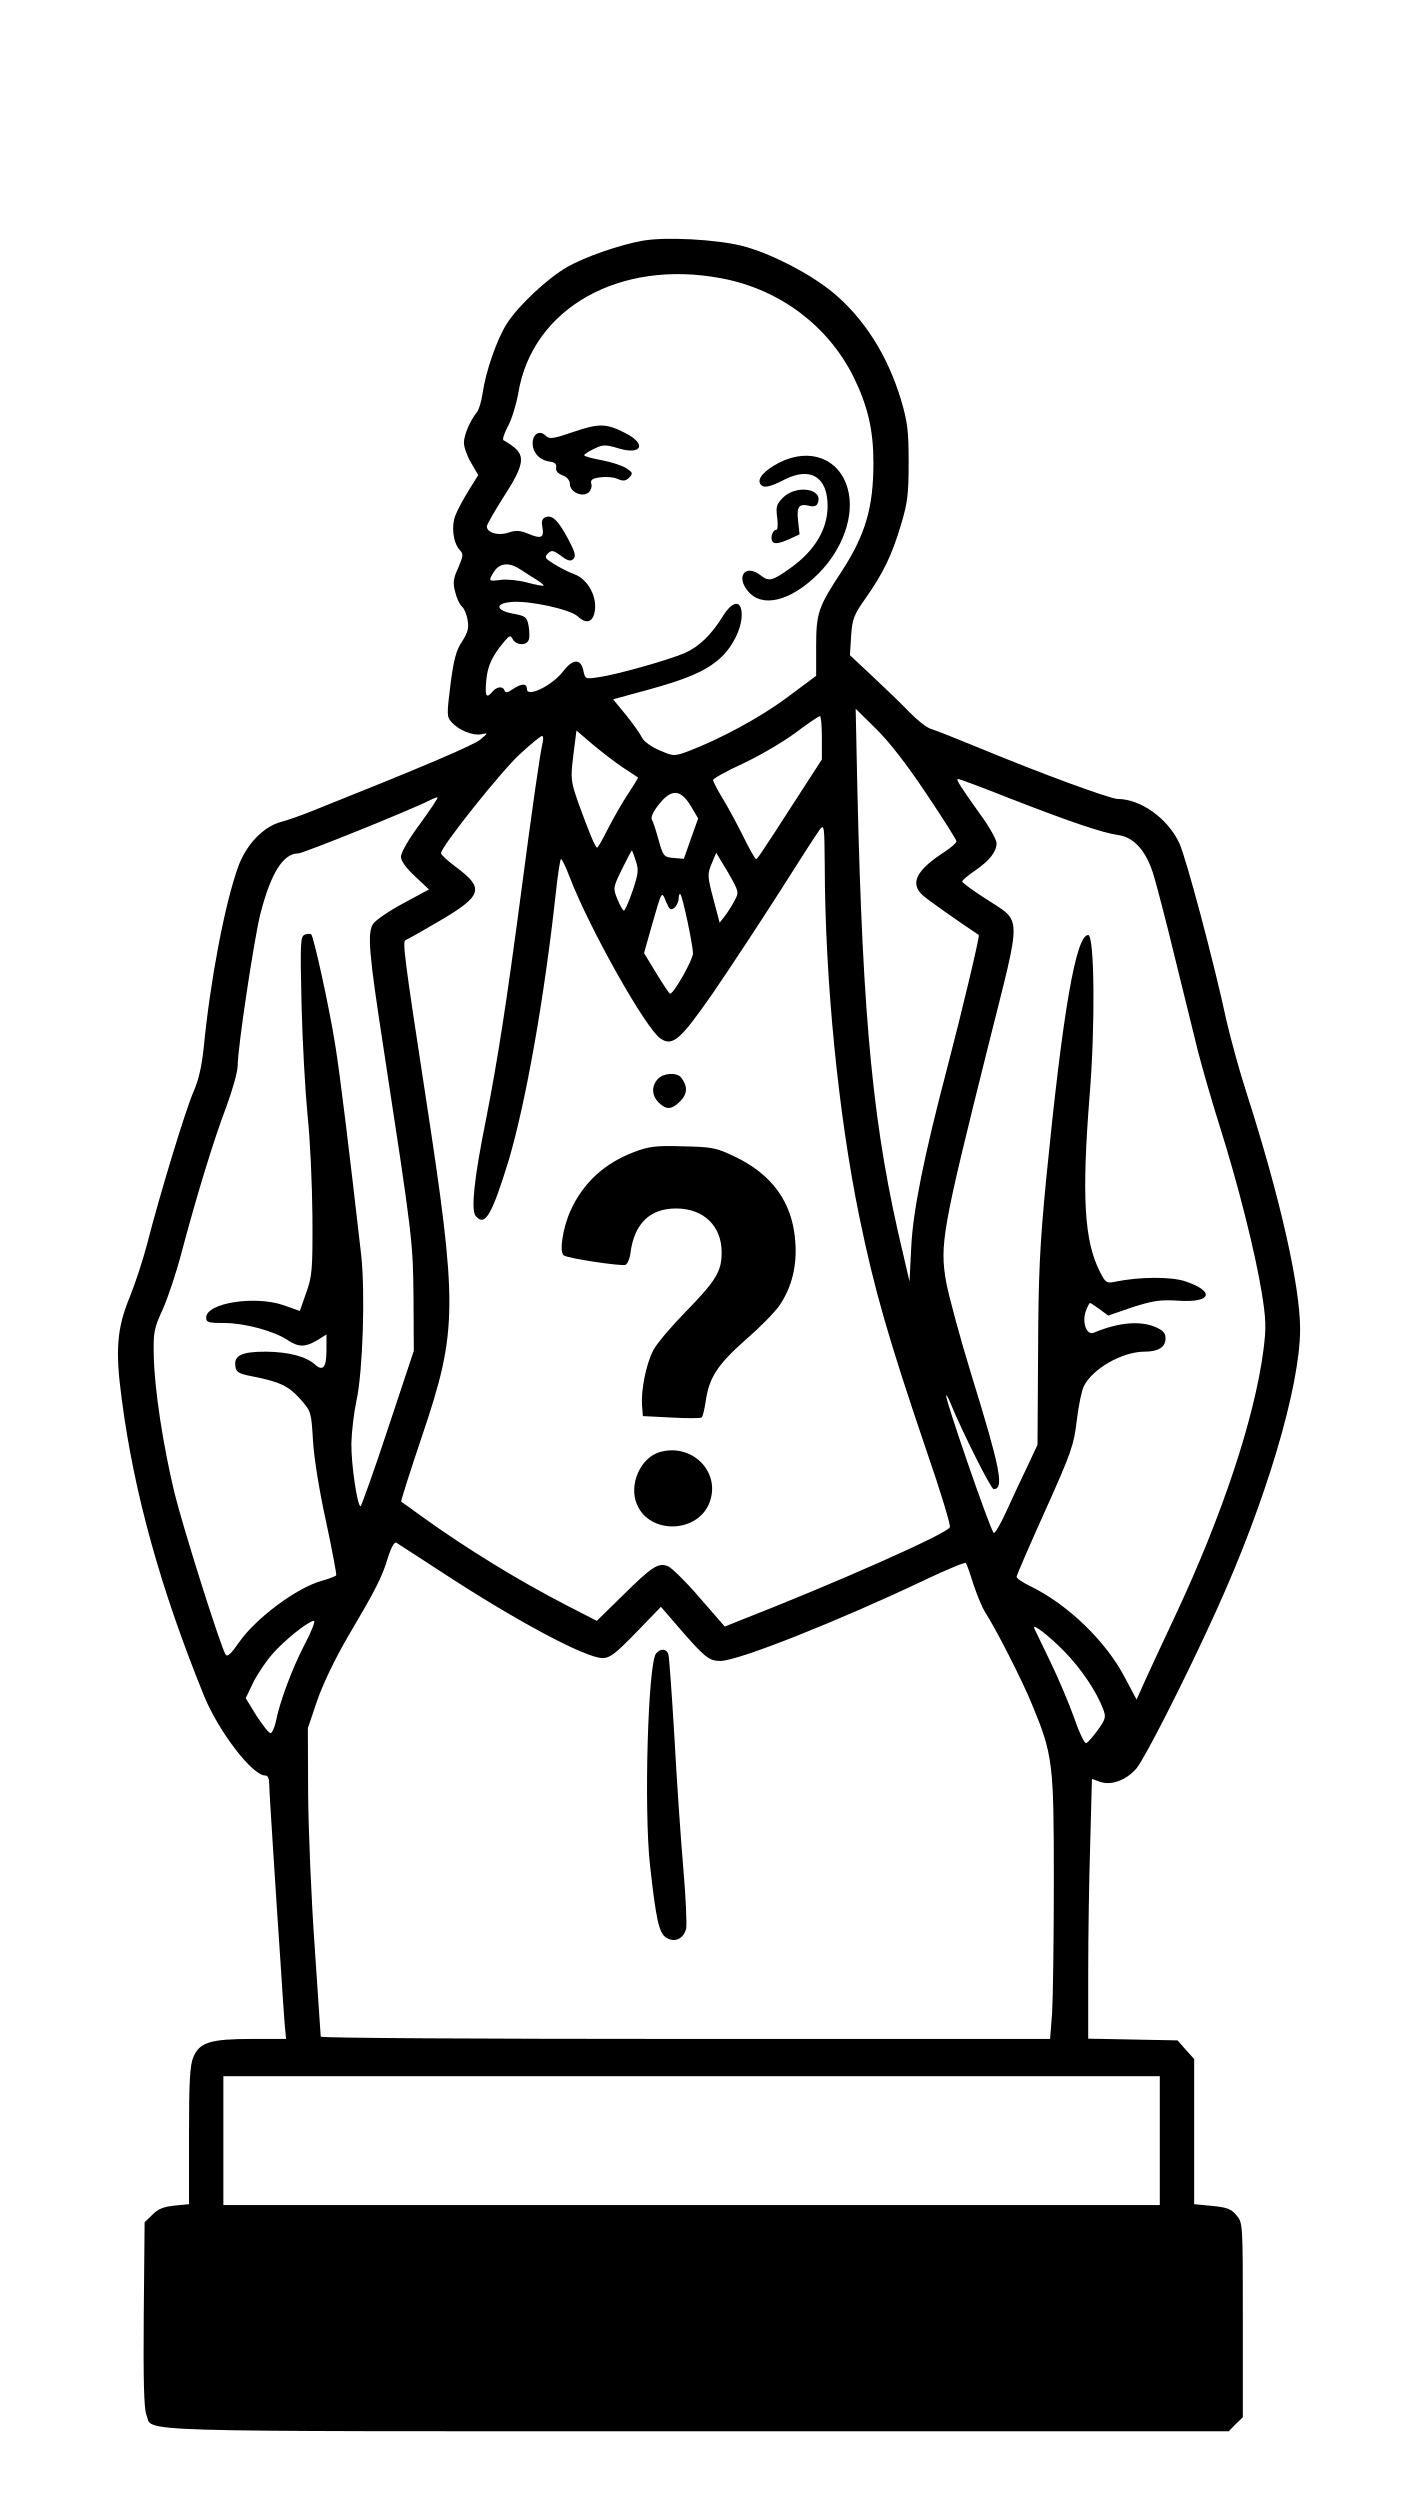
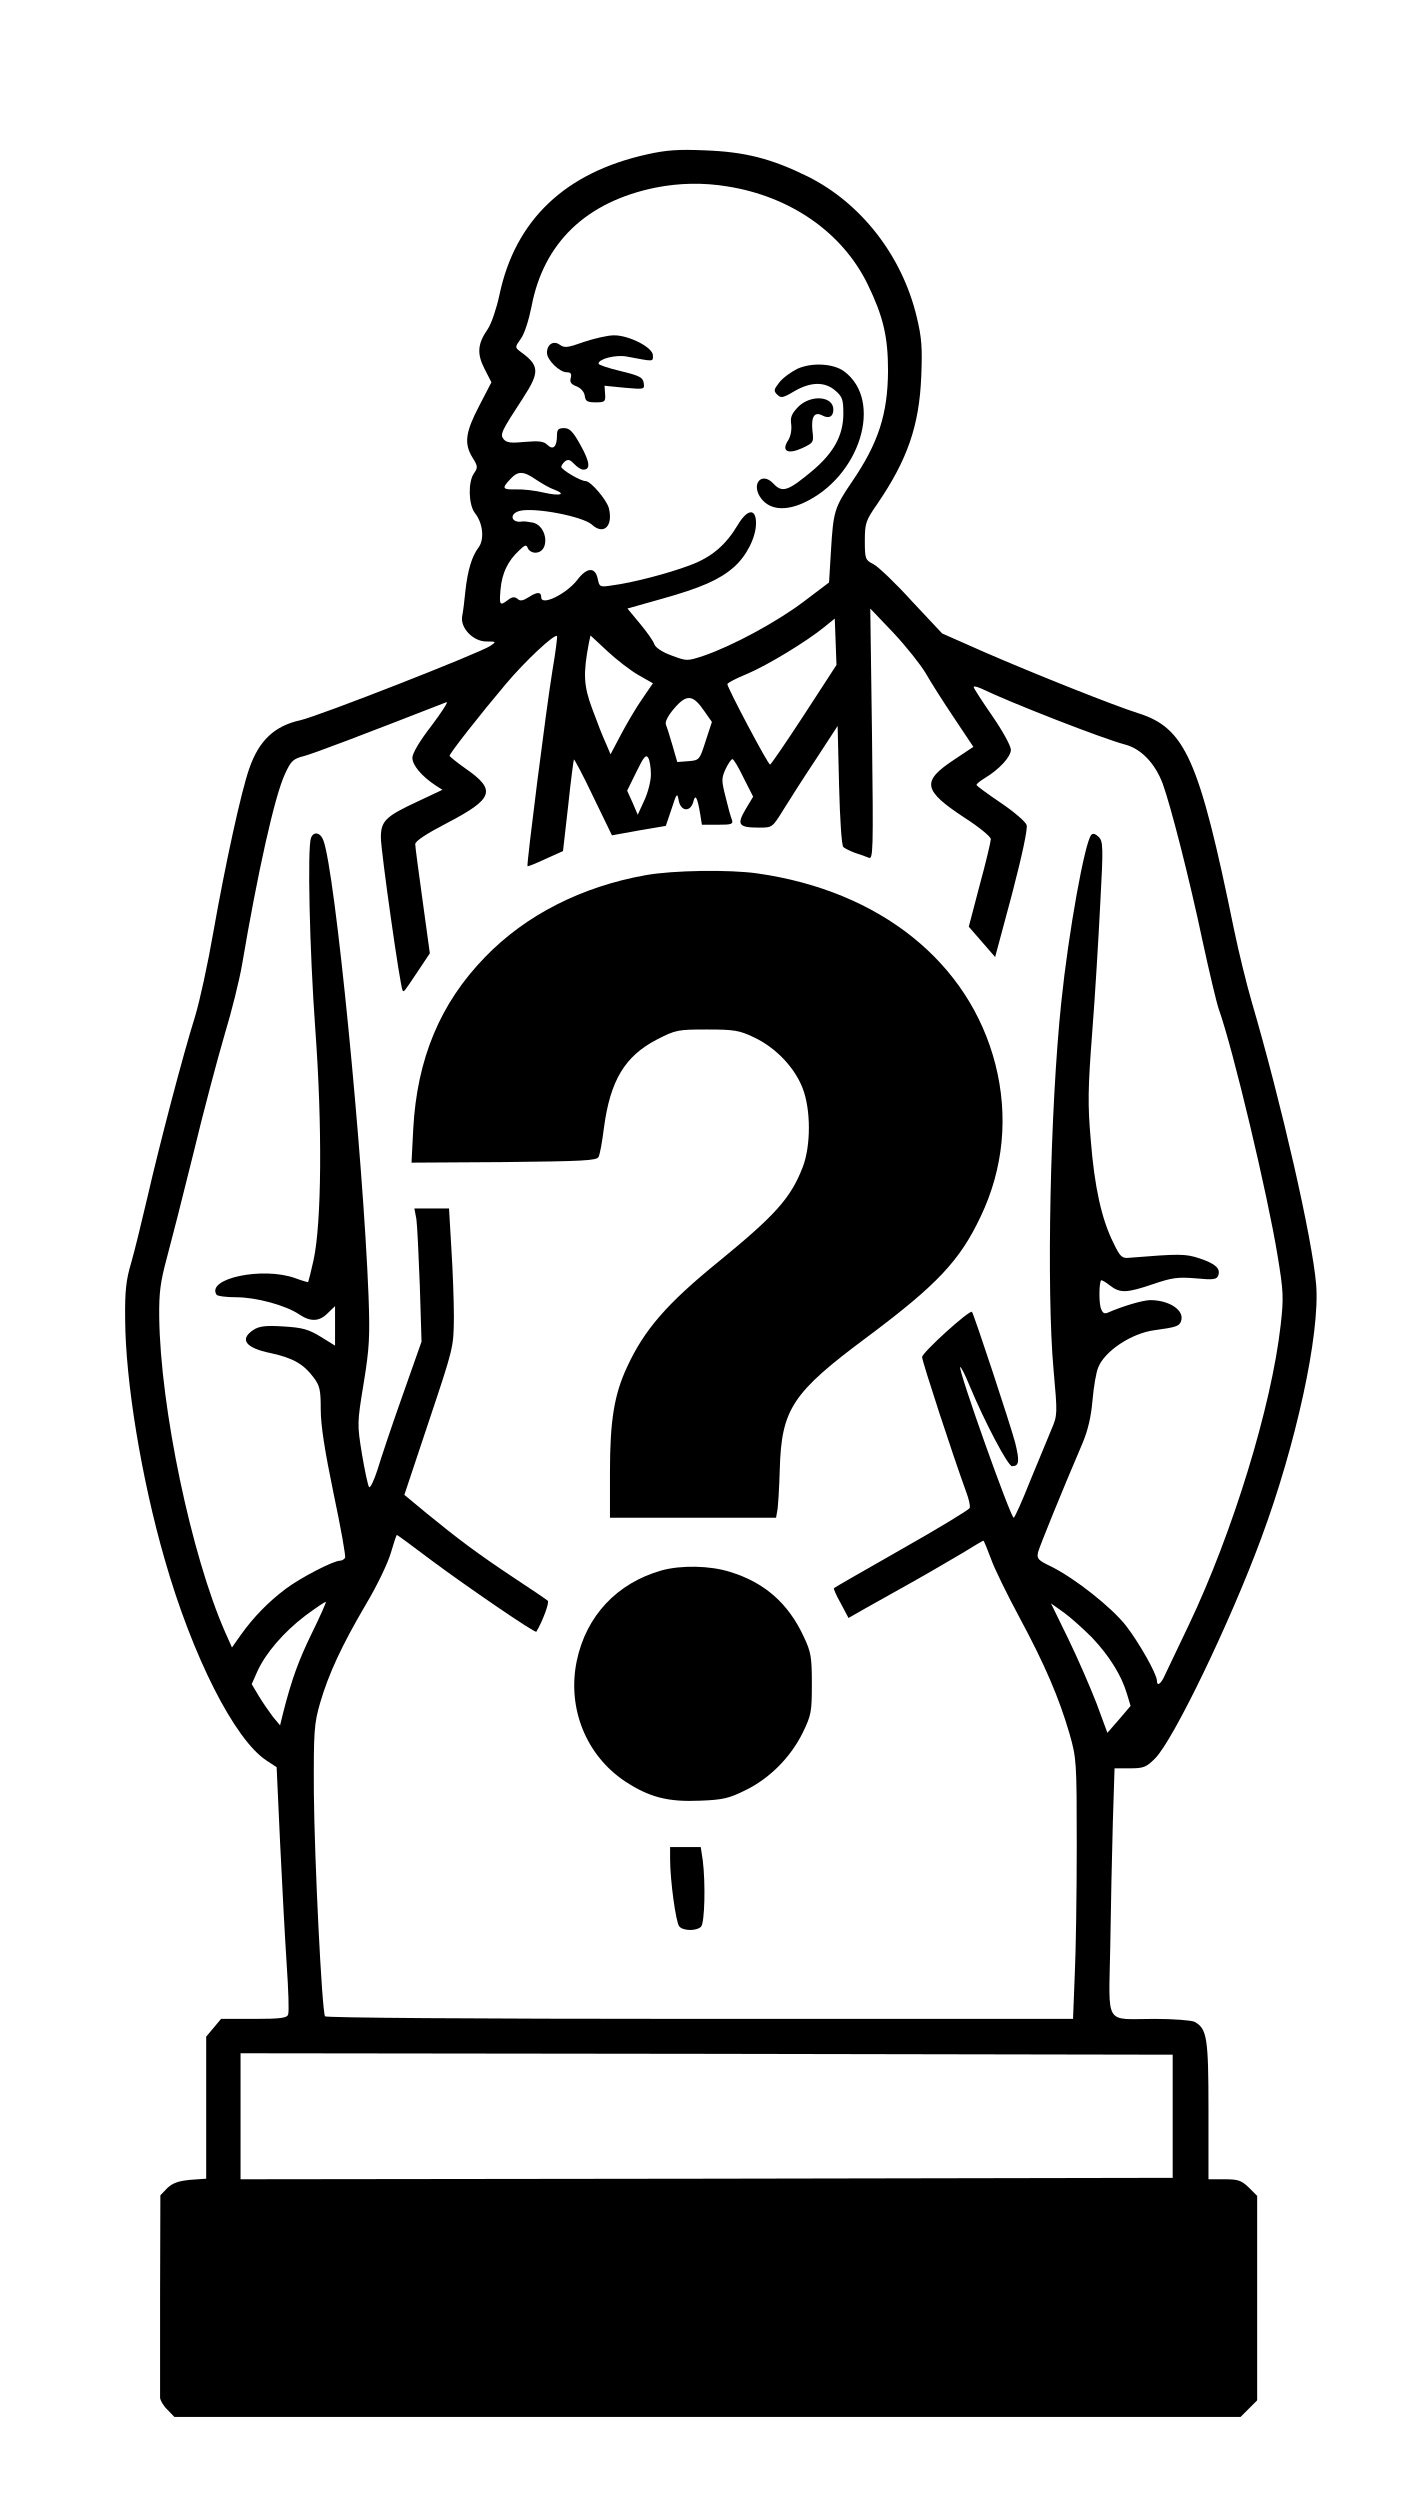
<svg xmlns="http://www.w3.org/2000/svg" version="1.0" width="491pt" height="873pt" viewBox="0 0 491 873" preserveAspectRatio="xMidYMid meet">
  <g transform="translate(0,873) scale(0.1,-0.1)" fill="#000000" stroke="none">
-     <path d="M2242 7889 c-78 -14 -199 -56 -261 -91 -69 -40 -171 -135 -211 -198 -35 -55 -74 -167 -85 -245 -4 -27 -13 -57 -20 -65 -23 -28 -45 -79 -45 -106 0 -15 11 -47 25 -70 l25 -43 -33 -53 c-18 -29 -39 -68 -46 -86 -16 -38 -9 -97 14 -122 14 -15 13 -21 -5 -63 -18 -39 -19 -53 -10 -86 5 -21 16 -44 24 -50 7 -6 16 -27 19 -47 5 -28 0 -44 -20 -75 -20 -30 -29 -63 -40 -150 -13 -105 -13 -112 4 -131 25 -28 75 -48 104 -42 24 5 24 5 -3 -18 -23 -20 -207 -98 -578 -246 -41 -17 -95 -36 -118 -42 -62 -16 -122 -79 -150 -156 -47 -130 -98 -398 -121 -636 -7 -64 -18 -112 -36 -152 -27 -62 -117 -357 -161 -529 -14 -54 -41 -137 -60 -184 -46 -111 -52 -187 -29 -358 43 -330 136 -664 288 -1038 51 -124 168 -277 213 -277 9 0 14 -10 14 -27 0 -16 7 -129 15 -253 8 -124 19 -295 25 -380 5 -85 12 -179 14 -207 l5 -53 -120 0 c-144 0 -183 -12 -204 -64 -12 -28 -15 -87 -15 -274 l0 -239 -51 -5 c-38 -4 -58 -12 -77 -32 l-27 -26 -3 -322 c-2 -230 1 -330 9 -350 26 -62 -122 -58 1917 -58 l1863 0 24 25 25 24 0 340 c0 339 0 340 -23 366 -18 22 -34 27 -85 32 l-62 6 0 253 0 254 -29 32 -29 33 -156 3 -156 3 0 228 c0 125 3 329 7 453 l6 226 28 -10 c39 -14 91 5 127 46 28 32 174 319 279 551 173 380 293 782 293 984 0 151 -71 463 -186 821 -26 80 -57 195 -71 255 -43 202 -142 573 -165 621 -40 86 -135 154 -215 154 -26 0 -271 90 -483 178 -80 33 -156 63 -170 67 -14 4 -47 30 -75 59 -27 28 -85 84 -129 125 l-78 73 4 66 c4 60 9 74 50 132 62 88 93 152 124 257 23 76 27 106 27 218 0 112 -4 142 -27 220 -47 155 -129 284 -239 375 -81 66 -217 136 -314 161 -90 23 -271 33 -351 18z m278 -131 c202 -38 371 -165 460 -343 50 -102 70 -186 70 -301 0 -157 -28 -252 -112 -381 -81 -123 -88 -144 -88 -261 l0 -102 -102 -76 c-94 -70 -237 -147 -349 -189 -45 -16 -48 -16 -96 5 -29 12 -55 31 -61 44 -6 13 -31 48 -55 78 l-46 56 117 32 c140 38 205 66 254 109 45 39 78 105 78 154 0 53 -31 51 -66 -5 -39 -64 -84 -107 -132 -128 -54 -24 -242 -77 -303 -85 -45 -7 -46 -6 -52 24 -9 42 -37 41 -71 -4 -39 -50 -126 -92 -126 -61 0 21 -19 20 -50 -1 -17 -12 -25 -13 -28 -5 -5 17 -27 15 -42 -3 -22 -26 -27 -17 -22 38 4 51 21 87 63 137 19 22 22 23 30 7 12 -21 48 -22 55 -2 4 8 3 30 0 49 -6 31 -10 35 -54 43 -62 11 -65 37 -4 41 62 5 203 -26 229 -50 33 -31 57 -20 61 27 4 50 -30 105 -73 120 -17 6 -47 21 -68 34 -34 21 -37 25 -24 38 13 13 19 12 46 -8 24 -18 34 -20 43 -11 10 10 6 24 -17 68 -36 67 -56 87 -80 78 -12 -5 -15 -14 -11 -35 7 -37 -4 -42 -49 -23 -29 12 -44 13 -70 4 -36 -12 -75 0 -75 22 0 6 27 53 60 105 68 105 75 140 34 172 -14 11 -30 21 -35 23 -6 2 1 23 14 48 14 25 30 78 37 118 49 296 354 468 710 400z m-702 -1017 c15 -10 40 -26 55 -35 16 -10 27 -19 25 -21 -2 -2 -28 3 -58 11 -30 8 -72 12 -92 9 -43 -6 -44 -4 -22 30 20 30 54 32 92 6z m1417 -783 c58 -86 105 -161 105 -166 0 -5 -19 -22 -42 -37 -99 -64 -122 -110 -75 -152 16 -15 123 -90 195 -138 4 -3 -59 -268 -108 -455 -84 -319 -122 -509 -128 -635 l-6 -120 -22 95 c-105 437 -141 805 -160 1620 l-6 285 71 -70 c46 -45 109 -126 176 -227z m-365 196 l0 -76 -88 -136 c-134 -208 -137 -211 -142 -212 -3 0 -23 35 -44 78 -21 42 -53 102 -72 133 -19 31 -34 61 -34 65 0 5 46 31 103 57 56 26 138 74 182 106 44 33 83 60 88 60 4 1 7 -33 7 -75z m-695 -104 c28 -18 51 -34 53 -35 1 -1 -14 -26 -34 -56 -20 -30 -51 -84 -70 -121 -19 -38 -36 -68 -39 -68 -6 0 -29 56 -65 155 -27 78 -28 84 -18 167 l11 87 56 -48 c31 -26 79 -63 106 -81z m-280 88 c-10 -45 -35 -219 -75 -523 -52 -393 -82 -586 -124 -800 -40 -198 -52 -311 -35 -331 32 -39 56 1 115 193 60 202 125 568 165 936 7 64 15 117 18 117 4 0 17 -28 30 -62 69 -180 267 -532 318 -565 42 -28 69 -4 181 157 57 83 161 241 232 352 71 112 135 212 144 223 14 18 15 7 16 -126 1 -401 47 -869 121 -1229 53 -256 99 -417 235 -818 48 -138 84 -258 81 -265 -8 -22 -398 -195 -744 -330 l-42 -17 -88 101 c-48 56 -98 105 -111 110 -33 13 -55 -1 -157 -102 l-91 -89 -109 56 c-168 87 -344 195 -500 307 -38 28 -72 52 -74 53 -2 2 31 105 73 230 125 370 125 450 11 1194 -73 476 -80 533 -69 537 6 2 61 33 122 69 146 86 154 112 56 185 -30 22 -54 44 -54 50 0 22 215 292 278 348 37 34 70 61 75 61 4 0 5 -10 2 -22z m1634 -197 c203 -79 319 -119 376 -127 56 -8 99 -57 124 -142 11 -37 45 -166 74 -287 30 -121 66 -267 80 -325 15 -58 49 -177 77 -265 63 -200 123 -437 146 -579 15 -93 16 -122 6 -200 -31 -238 -143 -576 -308 -928 -42 -90 -90 -192 -106 -228 l-29 -65 -41 77 c-66 127 -199 255 -330 319 -27 13 -48 27 -48 33 0 5 45 109 100 231 92 205 100 229 110 314 6 51 17 105 25 121 32 62 135 120 212 120 48 0 73 16 73 46 0 19 -8 28 -35 40 -55 23 -130 16 -216 -20 -24 -10 -41 35 -28 74 6 16 13 30 15 30 3 0 18 -10 34 -22 l30 -22 84 29 c73 23 96 27 161 23 116 -8 130 32 23 68 -50 16 -158 16 -245 -2 -29 -6 -33 -3 -52 35 -55 107 -64 263 -36 616 20 244 17 560 -5 560 -43 0 -89 -267 -147 -855 -22 -229 -27 -329 -28 -600 l-2 -325 -35 -75 c-20 -41 -53 -112 -74 -158 -20 -45 -41 -79 -44 -75 -14 15 -172 474 -166 480 2 2 9 -11 16 -29 39 -95 140 -298 150 -298 37 0 24 70 -76 393 -41 133 -81 282 -90 330 -23 131 -14 181 148 829 118 472 119 424 -12 511 -44 28 -80 55 -80 59 0 4 20 21 45 38 51 35 75 66 75 96 0 11 -24 55 -54 96 -74 104 -90 128 -80 128 4 0 87 -31 183 -69z m-1117 -25 l26 -44 -25 -70 -25 -71 -36 3 c-34 3 -36 6 -52 62 -9 33 -19 65 -24 72 -4 8 5 28 24 52 44 56 76 55 112 -4z m-946 -64 c-37 -49 -66 -100 -66 -113 0 -15 17 -39 49 -69 l49 -46 -89 -48 c-49 -26 -97 -59 -106 -72 -21 -33 -15 -101 37 -439 101 -660 102 -669 104 -866 l1 -186 -90 -271 c-49 -149 -93 -271 -96 -272 -11 0 -33 146 -32 220 1 41 9 109 18 150 22 102 31 377 16 510 -43 376 -74 631 -91 735 -21 131 -74 372 -83 382 -3 3 -14 3 -23 -1 -15 -6 -16 -28 -11 -244 3 -130 13 -304 21 -387 9 -82 16 -241 17 -353 1 -187 -1 -209 -22 -267 l-22 -63 -56 20 c-101 35 -271 8 -271 -43 0 -17 8 -19 64 -19 70 0 174 -28 221 -60 38 -25 61 -25 103 0 l32 20 0 -55 c0 -60 -12 -75 -40 -50 -31 28 -91 44 -171 45 -85 0 -113 -13 -107 -51 2 -20 11 -26 58 -35 97 -19 128 -34 168 -79 39 -44 39 -46 45 -147 4 -62 22 -175 46 -283 21 -99 37 -183 35 -186 -2 -3 -24 -12 -50 -19 -89 -25 -231 -131 -290 -216 -26 -38 -40 -51 -46 -42 -18 28 -148 441 -178 562 -41 169 -71 369 -73 481 -2 82 1 96 30 160 18 39 49 131 68 205 52 195 111 389 156 507 21 57 39 121 39 142 0 62 57 440 79 529 37 144 80 212 133 212 17 0 398 154 458 185 14 7 26 12 28 10 2 -2 -26 -43 -62 -93z m754 -128 c11 -32 9 -45 -11 -105 -13 -38 -27 -69 -30 -69 -4 0 -14 18 -23 40 -16 39 -15 41 16 105 18 36 33 65 34 65 2 0 8 -16 14 -36z m345 -139 c-8 -16 -24 -41 -34 -54 l-18 -23 -22 83 c-21 80 -21 86 -6 123 l16 38 41 -68 c39 -68 39 -70 23 -99z m-210 -25 c8 7 15 22 15 33 0 11 3 18 6 14 8 -8 43 -174 44 -206 0 -22 -67 -141 -80 -141 -3 0 -24 32 -48 71 l-43 71 26 92 c37 129 35 126 51 87 12 -28 16 -31 29 -21z m-820 -2315 c263 -173 510 -305 569 -305 26 0 45 15 117 89 l87 90 62 -72 c92 -106 106 -117 146 -117 61 0 416 141 716 284 76 36 139 62 141 58 3 -4 15 -38 27 -77 13 -38 31 -81 40 -95 33 -49 129 -236 163 -320 74 -178 77 -205 77 -618 0 -203 -3 -410 -6 -460 l-7 -92 -1273 0 c-701 0 -1274 3 -1274 8 0 4 -10 144 -21 312 -12 168 -22 409 -23 535 l-1 230 32 95 c20 58 62 146 108 225 98 166 119 207 140 277 11 35 23 55 29 51 6 -4 74 -48 151 -98z m-471 -257 c-43 -83 -87 -199 -101 -271 -5 -21 -13 -39 -18 -39 -6 -1 -27 27 -49 60 l-38 62 26 54 c14 29 45 75 68 101 44 50 125 114 144 115 6 0 -8 -37 -32 -82z m2650 -22 c60 -61 115 -142 138 -204 11 -28 9 -35 -19 -74 -17 -23 -35 -44 -40 -45 -6 -2 -25 38 -42 88 -18 51 -56 140 -84 198 -28 58 -53 110 -55 114 -10 22 46 -21 102 -77z m336 -1711 l0 -225 -1635 0 -1635 0 0 225 0 225 1635 0 1635 0 0 -225z" />
-     <path d="M2003 7222 c-72 -25 -84 -26 -97 -14 -21 22 -46 7 -46 -26 0 -33 24 -59 60 -64 17 -2 24 -8 22 -21 -2 -11 6 -21 23 -27 15 -6 25 -17 25 -30 0 -28 43 -48 65 -30 8 7 13 21 10 30 -4 14 2 19 30 23 20 3 47 1 61 -5 20 -9 28 -8 41 4 14 15 13 18 -10 33 -14 9 -53 22 -86 28 -34 6 -61 14 -61 17 0 4 16 14 35 23 31 15 39 15 86 1 81 -24 98 16 22 54 -66 34 -92 34 -180 4z" />
-     <path d="M2722 7115 c-52 -27 -79 -56 -67 -75 10 -16 32 -12 86 16 90 45 149 8 149 -93 0 -81 -45 -156 -129 -216 -64 -46 -76 -49 -105 -26 -51 40 -87 -1 -46 -53 49 -63 150 -39 248 59 86 86 128 206 102 297 -29 105 -132 144 -238 91z" />
-     <path d="M2735 6993 c-24 -24 -26 -33 -21 -70 3 -24 2 -43 -3 -43 -14 0 -23 -32 -12 -43 7 -7 24 -4 52 8 l41 19 -5 47 c-6 51 3 62 42 52 14 -3 23 0 27 11 19 50 -75 64 -121 19z" />
-     <path d="M2297 4962 c-23 -25 -21 -58 3 -82 27 -27 46 -25 76 5 25 26 26 52 2 83 -15 18 -63 15 -81 -6z" />
-     <path d="M2214 4707 c-103 -39 -177 -107 -221 -203 -28 -61 -41 -148 -24 -158 17 -11 200 -38 215 -33 7 3 16 23 18 45 14 100 68 152 159 152 96 0 159 -61 159 -153 0 -67 -19 -98 -125 -207 -51 -52 -103 -113 -114 -136 -25 -47 -43 -140 -39 -192 l3 -37 99 -5 c54 -3 101 -3 106 0 4 3 10 28 14 55 12 84 40 128 139 216 51 44 105 99 120 122 42 62 61 138 54 223 -10 136 -81 234 -215 297 -61 29 -77 32 -177 34 -95 3 -118 0 -171 -20z" />
-     <path d="M2303 3659 c-67 -20 -108 -114 -79 -182 45 -108 217 -101 255 10 37 106 -65 205 -176 172z" />
-     <path d="M2291 2956 c-28 -34 -43 -545 -21 -741 21 -188 31 -235 56 -251 29 -19 61 -5 70 31 3 14 -1 109 -10 212 -9 104 -23 310 -31 458 -9 149 -18 278 -21 288 -6 20 -27 22 -43 3z" />
+     <path d="M2260 8191 c-286 -63 -461 -229 -516 -491 -10 -47 -28 -100 -40 -118 -37 -53 -39 -87 -12 -140 l24 -47 -43 -83 c-48 -92 -53 -131 -23 -180 19 -30 19 -35 5 -55 -21 -30 -19 -109 3 -138 29 -36 34 -93 13 -121 -23 -30 -38 -79 -46 -153 -3 -33 -8 -72 -11 -86 -8 -41 38 -89 84 -89 35 0 36 -1 15 -15 -36 -25 -601 -246 -664 -260 -91 -20 -145 -71 -179 -170 -28 -80 -83 -332 -125 -570 -19 -110 -48 -243 -64 -295 -43 -137 -125 -451 -166 -630 -20 -85 -45 -189 -57 -230 -18 -60 -22 -99 -21 -195 1 -219 57 -559 138 -840 97 -340 245 -631 356 -703 l35 -23 12 -262 c7 -144 17 -335 23 -425 6 -89 9 -169 5 -177 -4 -12 -28 -15 -120 -15 l-114 0 -26 -31 -26 -31 0 -248 0 -248 -56 -4 c-41 -4 -61 -11 -80 -29 l-24 -25 -1 -344 c0 -190 0 -353 0 -363 1 -10 12 -29 26 -42 l24 -25 1861 0 1862 0 29 29 29 29 0 357 0 357 -29 29 c-26 25 -37 29 -85 29 l-56 0 0 240 c0 255 -5 286 -49 310 -11 5 -73 10 -138 10 -179 0 -161 -30 -156 253 2 133 6 328 9 432 l6 190 54 0 c48 0 57 4 88 35 64 65 261 473 370 768 122 328 206 715 192 886 -13 159 -120 629 -226 991 -16 55 -44 168 -61 250 -122 596 -170 703 -336 755 -80 25 -359 136 -536 213 l-147 65 -106 113 c-57 63 -118 121 -134 129 -28 14 -30 18 -30 81 0 62 3 71 44 130 105 154 146 273 153 444 4 100 2 135 -16 209 -51 213 -194 397 -381 490 -126 62 -218 86 -360 91 -89 4 -134 1 -200 -14z m280 -112 c221 -35 401 -161 489 -340 55 -113 72 -184 72 -304 -1 -152 -34 -253 -127 -389 -60 -88 -64 -103 -72 -235 l-7 -115 -90 -68 c-93 -70 -246 -153 -348 -188 -58 -19 -58 -19 -112 1 -33 12 -56 28 -60 39 -3 11 -26 43 -50 72 l-44 53 117 33 c140 39 205 68 254 111 45 39 78 105 78 154 0 53 -30 50 -63 -5 -42 -71 -92 -114 -168 -142 -77 -29 -201 -61 -270 -70 -45 -7 -46 -6 -52 24 -9 41 -38 39 -71 -5 -39 -50 -126 -92 -126 -61 0 20 -14 20 -45 0 -19 -12 -29 -14 -38 -5 -10 8 -19 7 -33 -4 -29 -22 -31 -19 -26 38 5 55 25 98 65 135 21 20 25 21 30 8 4 -9 15 -16 26 -16 52 0 44 93 -8 105 -16 3 -32 5 -37 4 -39 -7 -48 27 -9 37 52 13 219 -19 252 -48 41 -38 75 -5 59 58 -8 29 -63 94 -81 94 -18 0 -85 40 -85 50 0 4 6 13 13 19 11 8 18 6 32 -9 10 -11 24 -20 32 -20 26 0 23 27 -10 86 -26 47 -38 59 -57 59 -20 0 -25 -5 -25 -25 0 -40 -13 -53 -33 -34 -13 13 -28 15 -78 11 -49 -5 -65 -3 -75 9 -14 17 -9 27 68 145 59 91 57 113 -11 162 -18 14 -18 15 2 43 13 17 28 64 38 113 42 224 192 367 434 416 81 16 166 18 250 4z m-668 -1024 c21 -14 49 -30 64 -35 44 -17 19 -23 -38 -10 -29 7 -72 12 -95 11 -49 -1 -52 3 -21 36 27 29 45 29 90 -2z m1360 -675 c17 -30 62 -101 99 -156 l68 -102 -69 -46 c-113 -75 -107 -106 39 -202 50 -32 91 -66 91 -74 0 -8 -17 -81 -39 -161 l-38 -145 46 -53 46 -53 59 220 c36 138 55 228 51 241 -4 12 -45 47 -91 78 -46 31 -84 59 -84 62 0 4 13 14 29 24 50 30 91 74 91 99 0 13 -29 66 -65 118 -36 52 -65 97 -65 101 0 4 12 1 28 -6 101 -49 424 -175 501 -195 56 -15 104 -65 131 -136 28 -77 93 -330 140 -553 23 -106 48 -212 56 -235 50 -140 170 -645 205 -859 21 -127 22 -148 11 -245 -32 -283 -167 -724 -321 -1047 -37 -77 -74 -155 -82 -172 -14 -33 -29 -44 -29 -22 0 23 -63 134 -108 192 -51 65 -178 165 -260 206 -48 23 -52 28 -47 51 6 22 81 207 155 380 19 45 30 92 35 150 4 47 13 99 20 115 23 58 118 120 197 130 74 10 86 14 92 31 14 37 -39 74 -108 74 -27 -1 -93 -20 -148 -44 -12 -5 -18 -1 -24 16 -7 22 -6 89 1 97 2 2 16 -6 31 -18 35 -27 57 -27 151 5 67 23 88 25 149 20 61 -6 73 -4 78 10 9 24 -9 41 -66 60 -49 16 -69 16 -243 2 -27 -3 -33 2 -57 52 -41 82 -66 194 -79 358 -11 126 -10 180 5 377 10 127 22 328 28 448 11 199 10 219 -5 234 -11 11 -20 14 -26 8 -23 -25 -80 -342 -105 -585 -39 -371 -52 -1007 -27 -1283 14 -157 14 -158 -8 -210 -12 -29 -45 -109 -74 -179 -28 -71 -54 -128 -57 -128 -11 0 -195 518 -187 526 2 3 17 -26 32 -63 54 -130 135 -283 149 -283 25 0 27 17 11 82 -16 61 -144 449 -151 457 -8 8 -174 -142 -174 -158 0 -15 108 -345 154 -471 9 -24 15 -49 12 -56 -2 -6 -109 -71 -238 -144 -128 -73 -235 -134 -236 -136 -2 -1 8 -25 24 -53 l27 -51 56 32 c31 17 106 59 166 93 61 34 140 81 178 103 37 23 69 42 71 42 2 0 13 -28 26 -62 12 -35 58 -128 101 -208 88 -164 137 -278 174 -405 24 -85 25 -95 25 -390 0 -166 -3 -370 -7 -453 l-6 -152 -1303 0 c-807 0 -1305 4 -1309 9 -11 19 -37 548 -39 781 -1 217 1 241 22 314 30 102 75 199 160 344 39 65 77 145 87 180 10 34 19 62 21 62 2 0 56 -40 121 -89 121 -90 363 -256 366 -249 23 39 46 103 40 108 -4 4 -57 40 -118 80 -125 83 -196 136 -307 227 l-76 63 86 258 c86 257 86 257 87 362 0 58 -4 167 -9 243 l-8 137 -60 0 -61 0 7 -37 c3 -21 8 -126 12 -233 l6 -195 -67 -190 c-37 -104 -76 -221 -87 -258 -12 -37 -25 -64 -29 -60 -4 4 -15 56 -25 115 -17 105 -17 108 6 248 20 123 22 162 17 303 -19 488 -117 1488 -158 1593 -10 27 -34 32 -43 8 -13 -34 -5 -392 15 -668 25 -342 22 -677 -6 -806 -9 -41 -18 -76 -19 -77 -1 -1 -22 5 -46 14 -113 40 -310 -1 -274 -58 3 -5 34 -9 69 -9 69 0 173 -28 220 -60 40 -27 71 -25 100 5 l25 24 0 -69 0 -69 -50 31 c-43 26 -63 32 -130 36 -63 4 -85 1 -105 -12 -50 -33 -28 -63 60 -81 78 -17 115 -38 150 -85 22 -29 25 -44 25 -112 0 -55 14 -144 45 -294 25 -118 43 -219 40 -224 -4 -6 -12 -10 -18 -10 -23 0 -137 -59 -189 -98 -61 -46 -112 -98 -157 -161 l-31 -44 -24 54 c-118 268 -226 784 -230 1099 -1 86 4 123 26 205 15 55 57 220 93 366 35 146 85 333 109 415 25 82 52 192 61 244 55 324 114 590 150 667 21 46 28 53 67 63 34 9 197 71 497 188 8 3 -16 -34 -52 -82 -42 -54 -67 -97 -67 -112 0 -26 32 -64 80 -96 l25 -16 -87 -41 c-112 -52 -128 -68 -128 -126 0 -46 68 -526 76 -534 5 -5 3 -8 53 67 l42 63 -25 182 c-14 101 -26 190 -26 199 0 11 38 36 111 74 163 85 173 115 65 190 -31 22 -56 42 -56 45 0 8 104 141 196 250 68 81 170 176 179 168 2 -2 -5 -57 -16 -121 -22 -135 -91 -679 -87 -683 2 -1 30 10 64 26 l60 27 18 158 c9 87 19 160 20 162 2 1 33 -57 68 -131 l65 -134 94 17 94 16 20 59 c18 56 20 58 25 30 7 -39 41 -42 51 -5 7 29 14 17 24 -42 l6 -38 56 0 c47 0 54 2 49 17 -4 9 -14 45 -22 79 -15 59 -15 66 0 99 9 19 20 35 24 34 4 0 22 -30 39 -66 l33 -65 -27 -45 c-31 -53 -24 -63 48 -63 46 0 46 0 85 63 21 34 72 114 114 177 l75 115 5 -207 c3 -119 9 -211 15 -216 6 -5 24 -14 40 -20 17 -5 38 -13 48 -17 16 -7 17 15 12 431 l-6 439 81 -85 c44 -47 94 -110 112 -140z m-424 -146 c-62 -95 -116 -174 -119 -174 -7 0 -149 268 -149 281 0 4 30 20 67 35 74 31 211 115 271 164 l37 30 3 -81 3 -81 -113 -174z m-579 139 l51 -29 -37 -54 c-21 -30 -54 -86 -74 -124 l-37 -70 -17 40 c-10 21 -31 75 -47 119 -30 80 -32 122 -12 228 l6 28 58 -54 c32 -30 81 -68 109 -84z m231 -127 l26 -37 -22 -67 c-21 -66 -22 -67 -60 -70 l-39 -3 -17 59 c-9 32 -20 65 -23 73 -3 9 9 32 30 56 43 50 65 48 105 -11z m-187 -220 c0 -23 -10 -63 -23 -91 l-23 -50 -18 42 -19 42 32 65 c26 54 34 63 42 49 5 -9 9 -35 9 -57z m-1183 -2997 c-47 -96 -71 -162 -101 -279 l-11 -45 -25 30 c-13 17 -35 49 -49 72 l-25 42 19 43 c29 65 93 139 168 196 38 28 70 50 72 48 1 -2 -20 -50 -48 -107z m2724 -18 c60 -64 102 -131 121 -195 l13 -43 -40 -47 -41 -47 -38 103 c-22 57 -66 158 -99 226 l-60 123 45 -32 c25 -18 69 -58 99 -88z m281 -1671 l0 -215 -1627 -3 -1628 -2 0 220 0 220 1628 -2 1627 -3 0 -215z" />
+     <path d="M2039 7536 c-56 -20 -68 -22 -84 -10 -22 16 -45 2 -45 -28 0 -25 44 -68 69 -68 14 0 18 -5 14 -20 -4 -14 1 -22 20 -29 15 -6 27 -19 29 -33 2 -19 9 -23 38 -23 32 0 35 2 33 29 l-2 29 70 -7 c69 -6 70 -6 67 16 -3 20 -14 26 -80 42 -43 10 -78 22 -78 26 0 17 61 32 98 25 97 -18 92 -19 92 4 0 28 -85 71 -137 70 -21 0 -68 -11 -104 -23z" />
+     <path d="M2784 7442 c-22 -11 -51 -32 -63 -48 -19 -24 -20 -29 -7 -42 13 -13 20 -12 60 12 57 33 106 34 143 2 25 -22 28 -31 28 -83 -1 -74 -33 -133 -107 -196 -86 -72 -106 -79 -137 -46 -42 45 -81 -3 -42 -53 30 -38 83 -43 147 -14 197 90 280 356 142 459 -38 28 -113 32 -164 9z" />
+     <path d="M2788 7310 c-24 -25 -29 -37 -25 -63 2 -19 -2 -41 -11 -55 -24 -37 -2 -50 49 -27 40 19 41 20 36 61 -5 49 7 68 35 53 23 -12 38 -4 38 21 0 47 -78 53 -122 10z" />
+     <path d="M2255 5674 c-224 -40 -419 -139 -561 -286 -157 -161 -238 -356 -251 -601 l-6 -117 323 2 c275 3 324 5 330 18 5 8 13 54 19 102 22 165 73 250 185 308 66 34 74 35 175 35 94 0 113 -3 163 -27 75 -35 141 -103 170 -176 30 -75 30 -203 1 -278 -42 -108 -95 -167 -293 -329 -181 -147 -260 -238 -320 -368 -45 -96 -60 -187 -60 -368 l0 -159 290 0 290 0 4 23 c3 12 7 78 9 147 6 210 44 267 305 461 245 183 324 267 397 422 79 166 97 349 51 530 -91 356 -402 606 -831 667 -98 14 -295 11 -390 -6z" />
+     <path d="M2310 3246 c-155 -44 -263 -158 -296 -316 -34 -164 32 -329 168 -420 85 -56 150 -73 263 -68 79 3 101 8 159 37 84 41 157 115 199 200 30 62 32 73 32 171 0 94 -3 111 -28 164 -54 117 -137 190 -258 227 -69 22 -171 24 -239 5z" />
+     <path d="M2340 2238 c0 -73 20 -221 32 -235 13 -16 60 -17 76 -1 13 13 16 153 6 232 l-7 46 -53 0 -54 0 0 -42z" />
  </g>
</svg>
